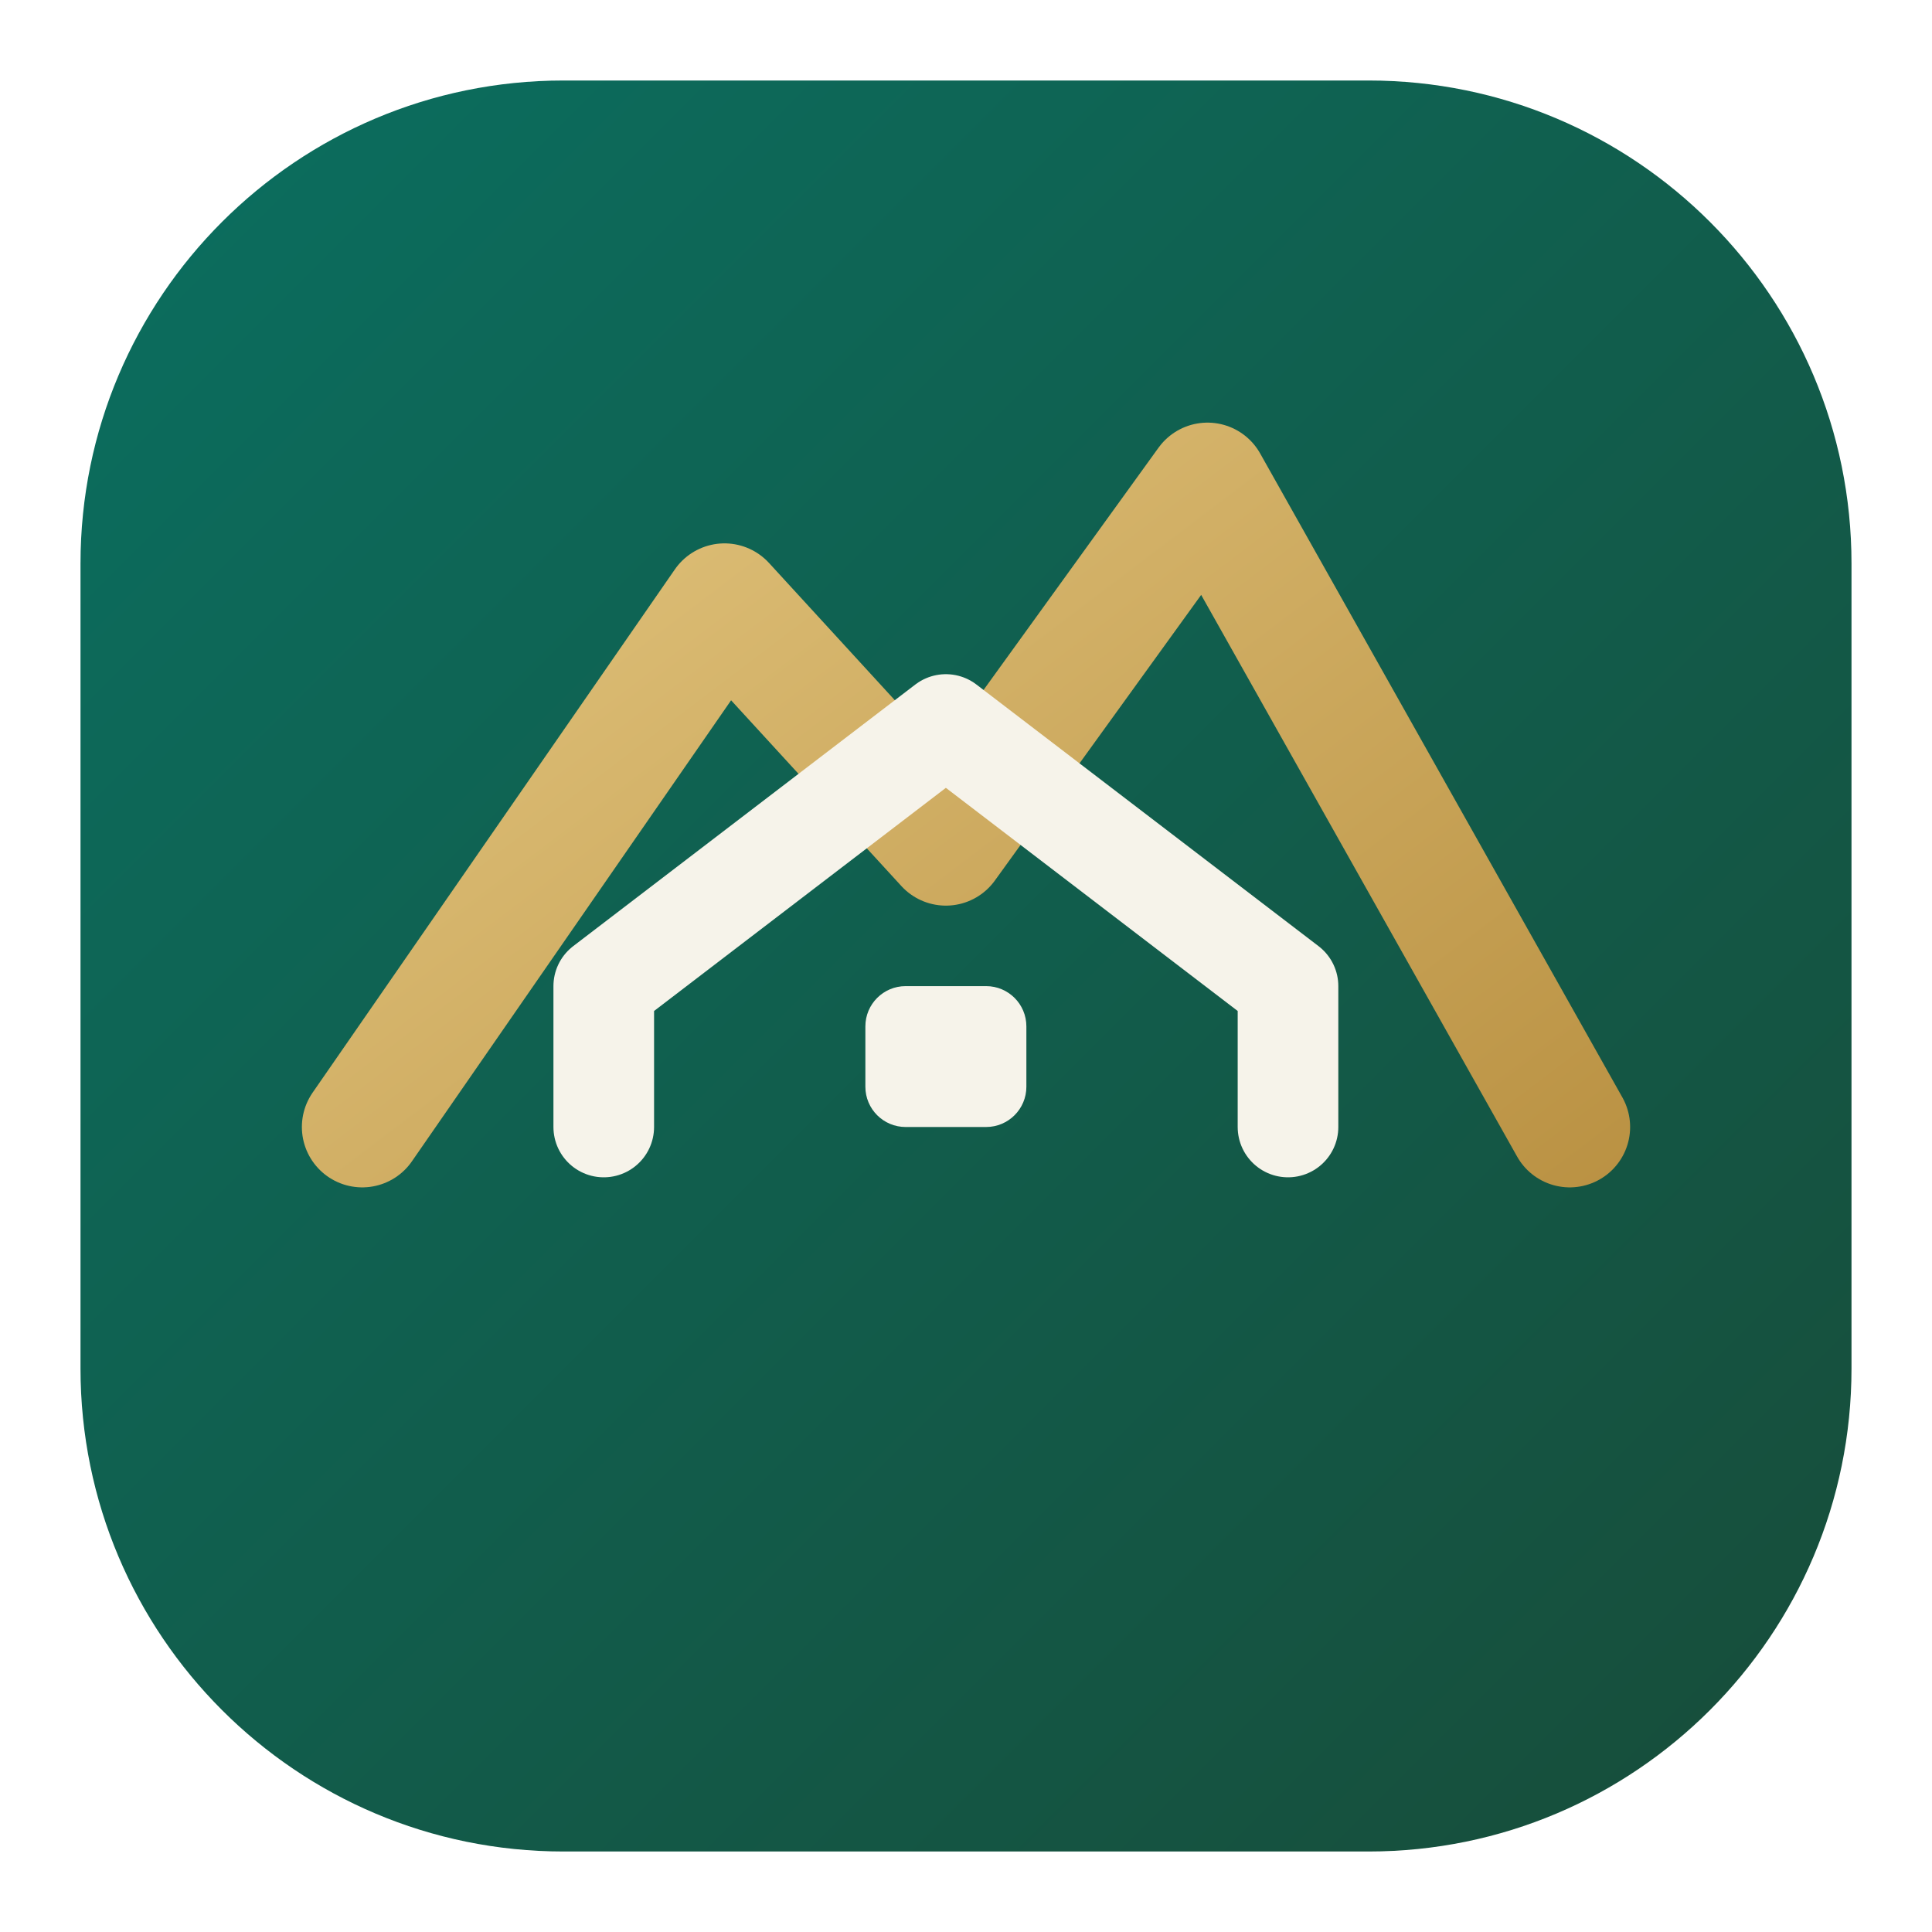
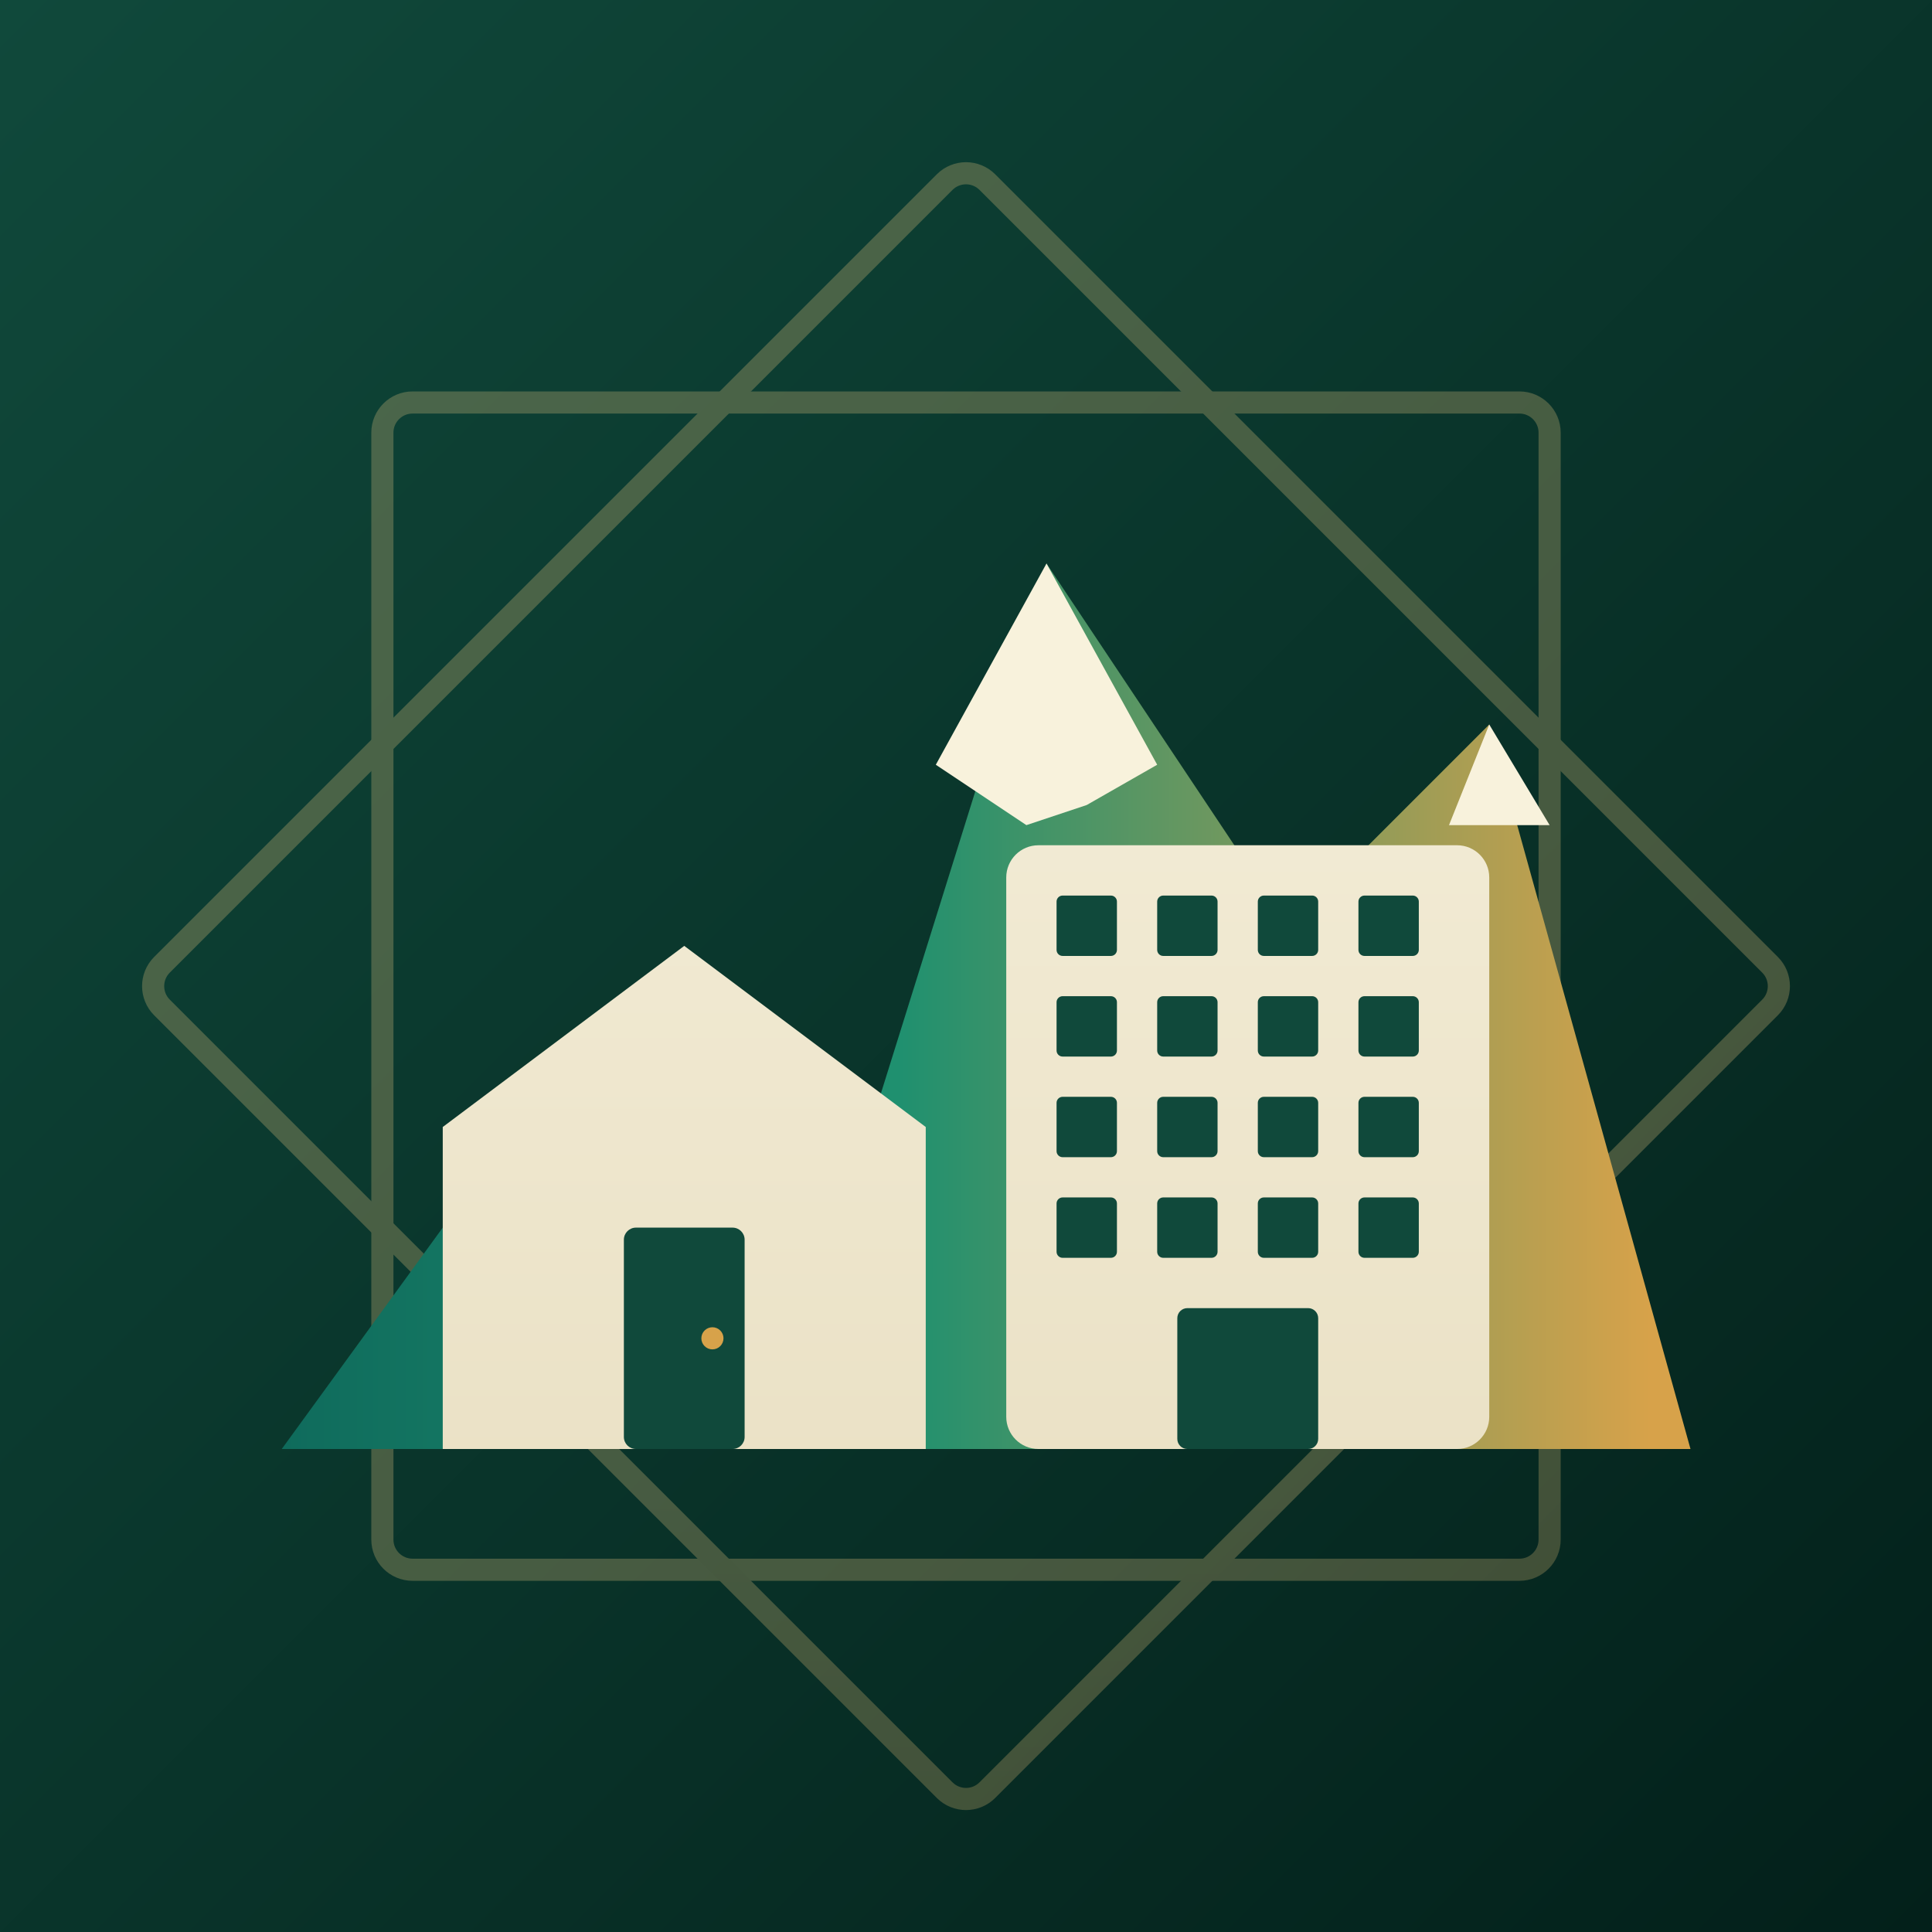
<svg xmlns="http://www.w3.org/2000/svg" viewBox="0 0 96 96" fill="none">
  <defs>
-     <linearGradient id="bg" x1="8" y1="8" x2="88" y2="88" gradientUnits="userSpaceOnUse">
-       <stop stop-color="#0B6D5E" />
-       <stop offset="1" stop-color="#174E3B" />
+     <linearGradient id="tjBg" x1="0" y1="0" x2="96" y2="96" gradientUnits="userSpaceOnUse">
+       <stop stop-color="#10493B" />
+       <stop offset="1" stop-color="#03201A" />
    </linearGradient>
-     <linearGradient id="accent" x1="30" y1="18" x2="74" y2="76" gradientUnits="userSpaceOnUse">
-       <stop stop-color="#E0C27B" />
-       <stop offset="1" stop-color="#B48A3A" />
+     <linearGradient id="tjMount" x1="14" y1="50" x2="82" y2="50" gradientUnits="userSpaceOnUse">
+       <stop stop-color="#0F6B5C" />
+       <stop offset="0.45" stop-color="#1F906F" />
+       <stop offset="1" stop-color="#D7A24A" />
+     </linearGradient>
+     <linearGradient id="tjHouse" x1="0" y1="0" x2="0" y2="96" gradientUnits="userSpaceOnUse">
+       <stop stop-color="#FBF6E5" />
+       <stop offset="1" stop-color="#E5DBBC" />
+     </linearGradient>
+     <linearGradient id="tjStar" x1="18" y1="18" x2="78" y2="78" gradientUnits="userSpaceOnUse">
+       <stop stop-color="#E8C481" />
+       <stop offset="1" stop-color="#A07534" />
    </linearGradient>
  </defs>
-   <rect x="4" y="4" width="88" height="88" rx="24" fill="url(#bg)" />
-   <path d="M18 56L36 30L47 42L60 24L78 56" stroke="url(#accent)" stroke-width="6" stroke-linecap="round" stroke-linejoin="round" />
-   <path d="M30 56V49L47 36L64 49V56" stroke="#F6F3EA" stroke-width="5" stroke-linecap="round" stroke-linejoin="round" />
-   <rect x="43" y="49" width="8" height="7" rx="2" fill="#F6F3EA" />
+   <rect x="0" y="0" width="96" height="96" fill="url(#tjBg)" />
+   <g transform="translate(48 49)" opacity="0.28" stroke="url(#tjStar)" stroke-width="1.1" fill="none" stroke-linejoin="round">
+     <rect x="-29" y="-29" width="58" height="58" rx="1.5" />
+     <rect x="-29" y="-29" width="58" height="58" rx="1.5" transform="rotate(45)" />
+   </g>
+   <path d="M14 72 L30 50 L42 60 L52 28 L64 46 L74 36 L84 72 Z" fill="url(#tjMount)" />
+   <path d="M46.5 38 L52 28 L57.5 38 L54 40 L51 41 Z" fill="#F8F2DC" />
+   <path d="M72 41 L74 36 L77 41 Z" fill="#F8F2DC" />
+   <g>
+     <path d="M22 56 L34 47 L46 56 L46 72 L22 72 Z" fill="url(#tjHouse)" />
+     <rect x="31" y="61" width="6" height="11" rx="0.6" fill="#10493B" />
+     <circle cx="35.4" cy="66.5" r="0.55" fill="#D7A24A" />
+   </g>
+   <g>
+     <rect x="50" y="42" width="24" height="30" rx="1.6" fill="url(#tjHouse)" />
+     <g fill="#10493B">
+       <rect x="52.5" y="44.5" width="3" height="3" rx="0.3" />
+       <rect x="57.5" y="44.5" width="3" height="3" rx="0.3" />
+       <rect x="62.5" y="44.5" width="3" height="3" rx="0.3" />
+       <rect x="67.5" y="44.5" width="3" height="3" rx="0.3" />
+       <rect x="52.5" y="49.5" width="3" height="3" rx="0.3" />
+       <rect x="57.5" y="49.5" width="3" height="3" rx="0.3" />
+       <rect x="62.5" y="49.5" width="3" height="3" rx="0.3" />
+       <rect x="67.5" y="49.5" width="3" height="3" rx="0.3" />
+       <rect x="52.5" y="54.5" width="3" height="3" rx="0.3" />
+       <rect x="57.5" y="54.5" width="3" height="3" rx="0.3" />
+       <rect x="62.5" y="54.5" width="3" height="3" rx="0.3" />
+       <rect x="67.5" y="54.5" width="3" height="3" rx="0.3" />
+       <rect x="52.5" y="59.5" width="3" height="3" rx="0.3" />
+       <rect x="57.5" y="59.5" width="3" height="3" rx="0.3" />
+       <rect x="62.5" y="59.5" width="3" height="3" rx="0.3" />
+       <rect x="67.5" y="59.5" width="3" height="3" rx="0.3" />
+       <rect x="58.5" y="65" width="7" height="7" rx="0.5" />
+     </g>
+   </g>
</svg>
